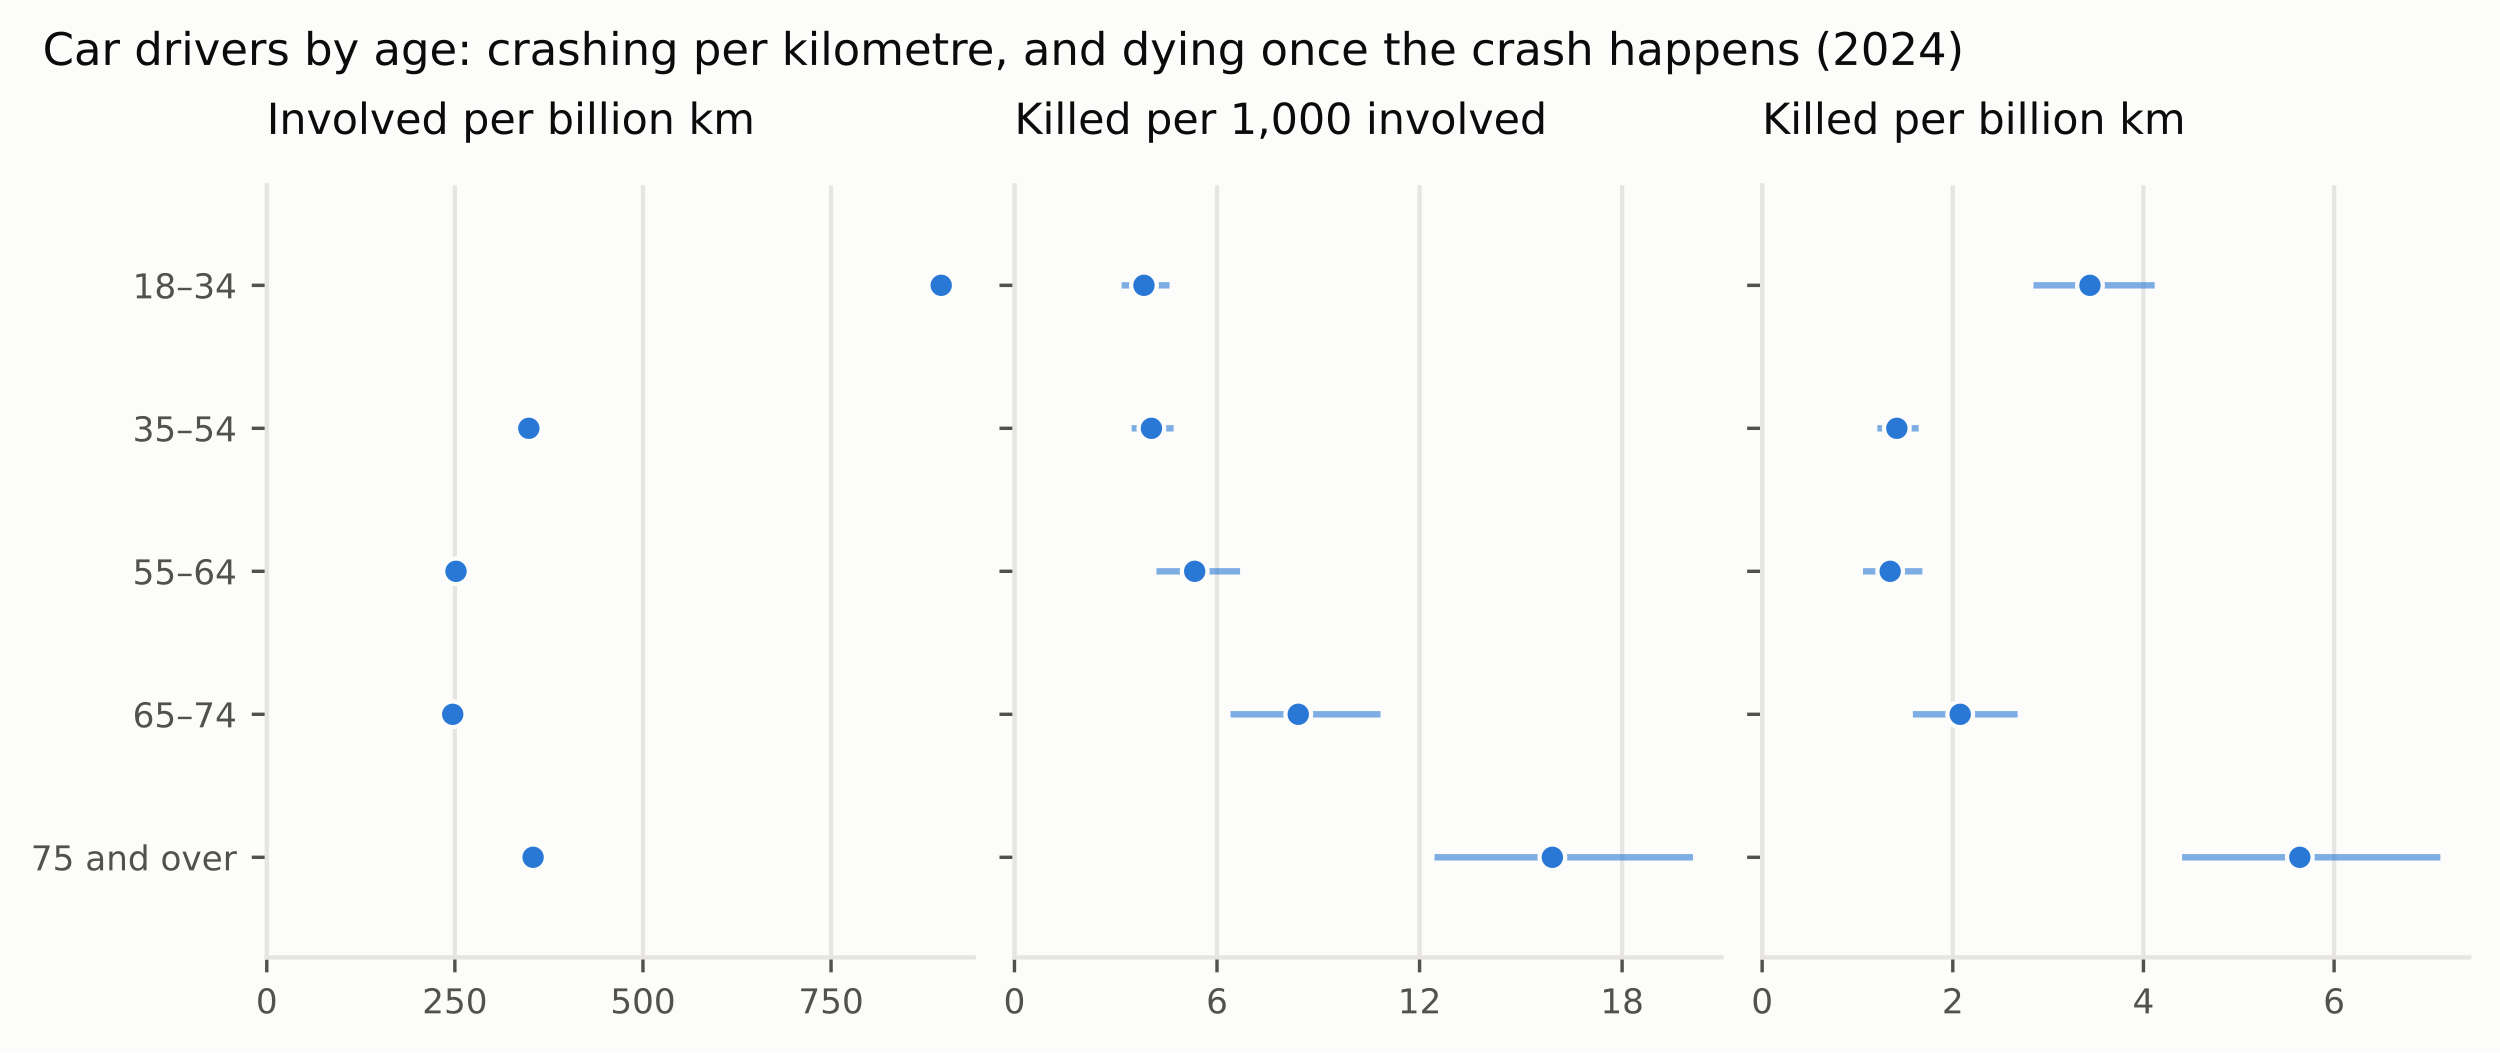
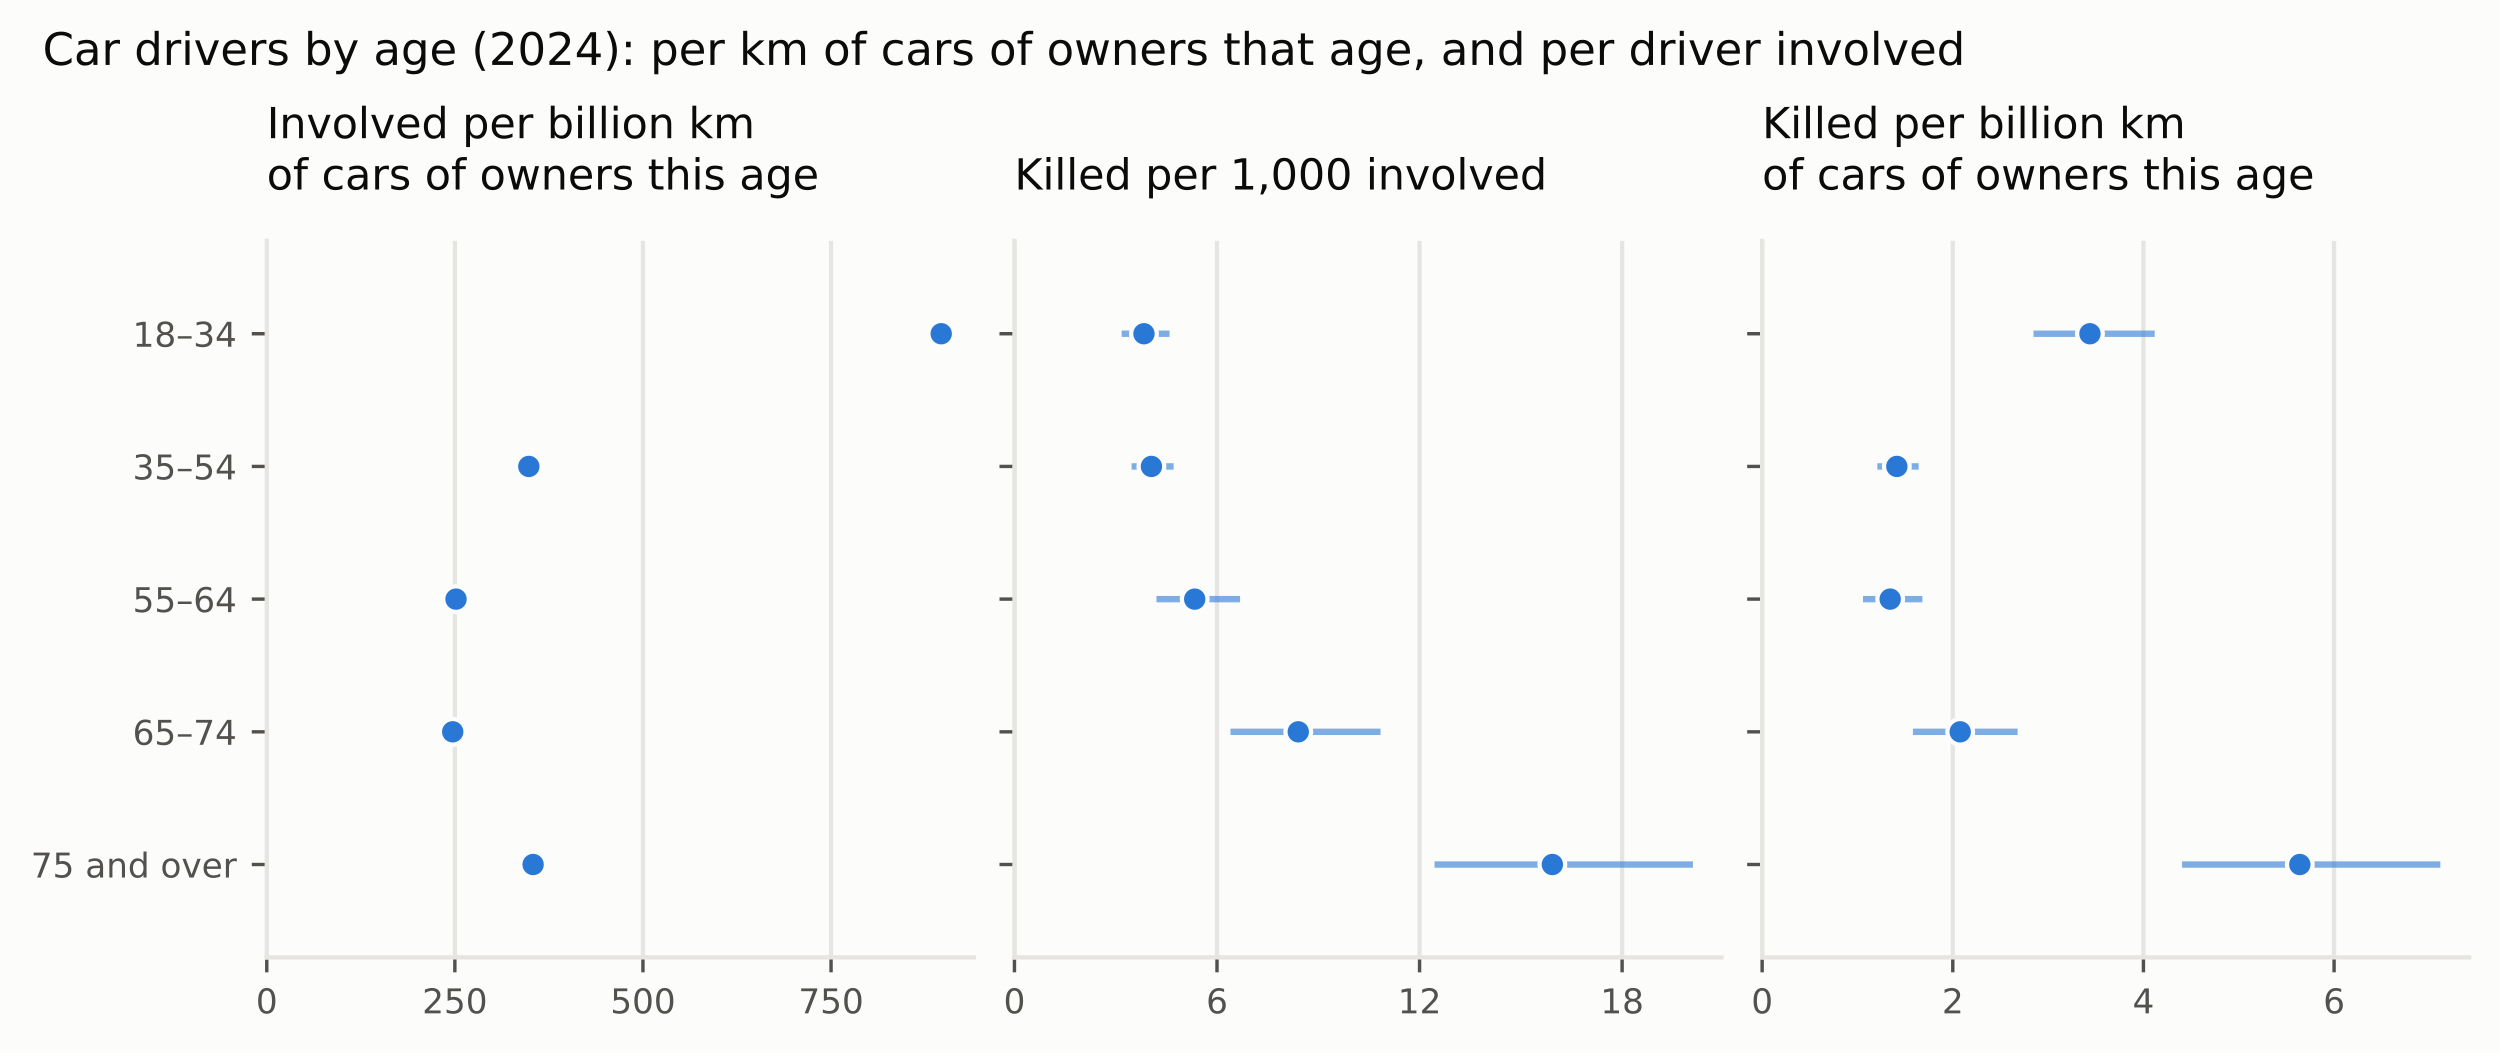
<svg xmlns="http://www.w3.org/2000/svg" xmlns:xlink="http://www.w3.org/1999/xlink" width="584.4pt" height="246pt" viewBox="0 0 584.4 246" version="1.1">
  <defs>
    <style type="text/css">*{stroke-linejoin: round; stroke-linecap: butt}</style>
  </defs>
  <g id="figure_1">
    <g id="patch_1">
      <path d="M 0 246  L 584.4 246  L 584.4 -0  L 0 -0  z " style="fill: #fcfcfb" />
    </g>
    <g id="axes_1">
      <g id="patch_2">
-         <path d="M 62.358 223.8  L 227.638 223.8  L 227.638 43.3  L 62.358 43.3  z " style="fill: #fcfcfb" />
+         <path d="M 62.358 223.8  L 227.638 223.8  L 227.638 56.303  L 62.358 56.303  z " style="fill: #fcfcfb" />
      </g>
      <g id="matplotlib.axis_1">
        <g id="xtick_1">
          <g id="line2d_1">
-             <path d="M 62.358 223.8  L 62.358 43.3  " clip-path="url(#p998994198a)" style="fill: none; stroke: #e6e5e1; stroke-linecap: round" />
+             <path d="M 62.358 223.8  L 62.358 56.303  " clip-path="url(#p25c6e90518)" style="fill: none; stroke: #e6e5e1; stroke-linecap: round" />
          </g>
          <g id="line2d_2">
            <defs>
              <path id="m3a9c350e79" d="M 0 0  L 0 3.5  " style="stroke: #52514e; stroke-width: 0.8" />
            </defs>
            <g>
              <use xlink:href="#m3a9c350e79" x="62.358" y="223.8" style="fill: #52514e; stroke: #52514e; stroke-width: 0.8" />
            </g>
          </g>
          <g id="text_1">
            <text style="font-size: 8px; font-family: 'DejaVu Sans', 'Bitstream Vera Sans', 'Computer Modern Sans Serif', 'Lucida Grande', 'Verdana', 'Geneva', 'Lucid', 'Arial', 'Helvetica', 'Avant Garde', sans-serif; text-anchor: middle; fill: #52514e" x="62.358" y="236.878" transform="rotate(-0 62.3575 236.8776)">0</text>
          </g>
        </g>
        <g id="xtick_2">
          <g id="line2d_3">
-             <path d="M 106.327 223.8  L 106.327 43.3  " clip-path="url(#p998994198a)" style="fill: none; stroke: #e6e5e1; stroke-linecap: round" />
+             <path d="M 106.327 223.8  L 106.327 56.303  " clip-path="url(#p25c6e90518)" style="fill: none; stroke: #e6e5e1; stroke-linecap: round" />
          </g>
          <g id="line2d_4">
            <g>
              <use xlink:href="#m3a9c350e79" x="106.327" y="223.8" style="fill: #52514e; stroke: #52514e; stroke-width: 0.8" />
            </g>
          </g>
          <g id="text_2">
            <text style="font-size: 8px; font-family: 'DejaVu Sans', 'Bitstream Vera Sans', 'Computer Modern Sans Serif', 'Lucida Grande', 'Verdana', 'Geneva', 'Lucid', 'Arial', 'Helvetica', 'Avant Garde', sans-serif; text-anchor: middle; fill: #52514e" x="106.327" y="236.878" transform="rotate(-0 106.3274 236.8776)">250</text>
          </g>
        </g>
        <g id="xtick_3">
          <g id="line2d_5">
-             <path d="M 150.297 223.8  L 150.297 43.3  " clip-path="url(#p998994198a)" style="fill: none; stroke: #e6e5e1; stroke-linecap: round" />
+             <path d="M 150.297 223.8  L 150.297 56.303  " clip-path="url(#p25c6e90518)" style="fill: none; stroke: #e6e5e1; stroke-linecap: round" />
          </g>
          <g id="line2d_6">
            <g>
              <use xlink:href="#m3a9c350e79" x="150.297" y="223.8" style="fill: #52514e; stroke: #52514e; stroke-width: 0.8" />
            </g>
          </g>
          <g id="text_3">
            <text style="font-size: 8px; font-family: 'DejaVu Sans', 'Bitstream Vera Sans', 'Computer Modern Sans Serif', 'Lucida Grande', 'Verdana', 'Geneva', 'Lucid', 'Arial', 'Helvetica', 'Avant Garde', sans-serif; text-anchor: middle; fill: #52514e" x="150.297" y="236.878" transform="rotate(-0 150.2974 236.8776)">500</text>
          </g>
        </g>
        <g id="xtick_4">
          <g id="line2d_7">
-             <path d="M 194.267 223.8  L 194.267 43.3  " clip-path="url(#p998994198a)" style="fill: none; stroke: #e6e5e1; stroke-linecap: round" />
+             <path d="M 194.267 223.8  L 194.267 56.303  " clip-path="url(#p25c6e90518)" style="fill: none; stroke: #e6e5e1; stroke-linecap: round" />
          </g>
          <g id="line2d_8">
            <g>
              <use xlink:href="#m3a9c350e79" x="194.267" y="223.8" style="fill: #52514e; stroke: #52514e; stroke-width: 0.8" />
            </g>
          </g>
          <g id="text_4">
            <text style="font-size: 8px; font-family: 'DejaVu Sans', 'Bitstream Vera Sans', 'Computer Modern Sans Serif', 'Lucida Grande', 'Verdana', 'Geneva', 'Lucid', 'Arial', 'Helvetica', 'Avant Garde', sans-serif; text-anchor: middle; fill: #52514e" x="194.267" y="236.878" transform="rotate(-0 194.2673 236.8776)">750</text>
          </g>
        </g>
      </g>
      <g id="matplotlib.axis_2">
        <g id="ytick_1">
          <g id="line2d_9">
            <defs>
              <path id="mdd3c75259f" d="M 0 0  L -3.5 0  " style="stroke: #52514e; stroke-width: 0.8" />
            </defs>
            <g>
-               <use xlink:href="#mdd3c75259f" x="62.358" y="66.698" style="fill: #52514e; stroke: #52514e; stroke-width: 0.8" />
+               <use xlink:href="#mdd3c75259f" x="62.358" y="78.016" style="fill: #52514e; stroke: #52514e; stroke-width: 0.8" />
            </g>
          </g>
          <g id="text_5">
-             <text style="font-size: 8px; font-family: 'DejaVu Sans', 'Bitstream Vera Sans', 'Computer Modern Sans Serif', 'Lucida Grande', 'Verdana', 'Geneva', 'Lucid', 'Arial', 'Helvetica', 'Avant Garde', sans-serif; text-anchor: end; fill: #52514e" x="55.358" y="69.737" transform="rotate(-0 55.3575 69.73692)">18–34</text>
+             <text style="font-size: 8px; font-family: 'DejaVu Sans', 'Bitstream Vera Sans', 'Computer Modern Sans Serif', 'Lucida Grande', 'Verdana', 'Geneva', 'Lucid', 'Arial', 'Helvetica', 'Avant Garde', sans-serif; text-anchor: end; fill: #52514e" x="55.358" y="81.055" transform="rotate(-0 55.3575 81.05496)">18–34</text>
          </g>
        </g>
        <g id="ytick_2">
          <g id="line2d_10">
            <g>
-               <use xlink:href="#mdd3c75259f" x="62.358" y="100.124" style="fill: #52514e; stroke: #52514e; stroke-width: 0.8" />
+               <use xlink:href="#mdd3c75259f" x="62.358" y="109.034" style="fill: #52514e; stroke: #52514e; stroke-width: 0.8" />
            </g>
          </g>
          <g id="text_6">
-             <text style="font-size: 8px; font-family: 'DejaVu Sans', 'Bitstream Vera Sans', 'Computer Modern Sans Serif', 'Lucida Grande', 'Verdana', 'Geneva', 'Lucid', 'Arial', 'Helvetica', 'Avant Garde', sans-serif; text-anchor: end; fill: #52514e" x="55.358" y="103.163" transform="rotate(-0 55.3575 103.1628)">35–54</text>
+             <text style="font-size: 8px; font-family: 'DejaVu Sans', 'Bitstream Vera Sans', 'Computer Modern Sans Serif', 'Lucida Grande', 'Verdana', 'Geneva', 'Lucid', 'Arial', 'Helvetica', 'Avant Garde', sans-serif; text-anchor: end; fill: #52514e" x="55.358" y="112.073" transform="rotate(-0 55.3575 112.0728)">35–54</text>
          </g>
        </g>
        <g id="ytick_3">
          <g id="line2d_11">
            <g>
-               <use xlink:href="#mdd3c75259f" x="62.358" y="133.55" style="fill: #52514e; stroke: #52514e; stroke-width: 0.8" />
+               <use xlink:href="#mdd3c75259f" x="62.358" y="140.051" style="fill: #52514e; stroke: #52514e; stroke-width: 0.8" />
            </g>
          </g>
          <g id="text_7">
-             <text style="font-size: 8px; font-family: 'DejaVu Sans', 'Bitstream Vera Sans', 'Computer Modern Sans Serif', 'Lucida Grande', 'Verdana', 'Geneva', 'Lucid', 'Arial', 'Helvetica', 'Avant Garde', sans-serif; text-anchor: end; fill: #52514e" x="55.358" y="136.589" transform="rotate(-0 55.3575 136.5887)">55–64</text>
+             <text style="font-size: 8px; font-family: 'DejaVu Sans', 'Bitstream Vera Sans', 'Computer Modern Sans Serif', 'Lucida Grande', 'Verdana', 'Geneva', 'Lucid', 'Arial', 'Helvetica', 'Avant Garde', sans-serif; text-anchor: end; fill: #52514e" x="55.358" y="143.091" transform="rotate(-0 55.3575 143.0905)">55–64</text>
          </g>
        </g>
        <g id="ytick_4">
          <g id="line2d_12">
            <g>
-               <use xlink:href="#mdd3c75259f" x="62.358" y="166.976" style="fill: #52514e; stroke: #52514e; stroke-width: 0.8" />
+               <use xlink:href="#mdd3c75259f" x="62.358" y="171.069" style="fill: #52514e; stroke: #52514e; stroke-width: 0.8" />
            </g>
          </g>
          <g id="text_8">
-             <text style="font-size: 8px; font-family: 'DejaVu Sans', 'Bitstream Vera Sans', 'Computer Modern Sans Serif', 'Lucida Grande', 'Verdana', 'Geneva', 'Lucid', 'Arial', 'Helvetica', 'Avant Garde', sans-serif; text-anchor: end; fill: #52514e" x="55.358" y="170.015" transform="rotate(-0 55.3575 170.0146)">65–74</text>
+             <text style="font-size: 8px; font-family: 'DejaVu Sans', 'Bitstream Vera Sans', 'Computer Modern Sans Serif', 'Lucida Grande', 'Verdana', 'Geneva', 'Lucid', 'Arial', 'Helvetica', 'Avant Garde', sans-serif; text-anchor: end; fill: #52514e" x="55.358" y="174.108" transform="rotate(-0 55.3575 174.1083)">65–74</text>
          </g>
        </g>
        <g id="ytick_5">
          <g id="line2d_13">
            <g>
-               <use xlink:href="#mdd3c75259f" x="62.358" y="200.401" style="fill: #52514e; stroke: #52514e; stroke-width: 0.8" />
+               <use xlink:href="#mdd3c75259f" x="62.358" y="202.087" style="fill: #52514e; stroke: #52514e; stroke-width: 0.8" />
            </g>
          </g>
          <g id="text_9">
-             <text style="font-size: 8px; font-family: 'DejaVu Sans', 'Bitstream Vera Sans', 'Computer Modern Sans Serif', 'Lucida Grande', 'Verdana', 'Geneva', 'Lucid', 'Arial', 'Helvetica', 'Avant Garde', sans-serif; text-anchor: end; fill: #52514e" x="55.358" y="203.441" transform="rotate(-0 55.3575 203.4408)">75 and over</text>
+             <text style="font-size: 8px; font-family: 'DejaVu Sans', 'Bitstream Vera Sans', 'Computer Modern Sans Serif', 'Lucida Grande', 'Verdana', 'Geneva', 'Lucid', 'Arial', 'Helvetica', 'Avant Garde', sans-serif; text-anchor: end; fill: #52514e" x="55.358" y="205.126" transform="rotate(-0 55.3575 205.1264)">75 and over</text>
          </g>
        </g>
      </g>
      <g id="LineCollection_1">
-         <path d="M 218.26 66.698  L 221.789 66.698  " clip-path="url(#p998994198a)" style="fill: none; stroke: #2a78d6; stroke-opacity: 0.6; stroke-width: 1.5" />
-         <path d="M 123.032 100.124  L 124.207 100.124  " clip-path="url(#p998994198a)" style="fill: none; stroke: #2a78d6; stroke-opacity: 0.6; stroke-width: 1.5" />
-         <path d="M 105.876 133.55  L 107.332 133.55  " clip-path="url(#p998994198a)" style="fill: none; stroke: #2a78d6; stroke-opacity: 0.6; stroke-width: 1.5" />
-         <path d="M 104.815 166.976  L 106.855 166.976  " clip-path="url(#p998994198a)" style="fill: none; stroke: #2a78d6; stroke-opacity: 0.6; stroke-width: 1.5" />
-         <path d="M 122.804 200.401  L 126.474 200.401  " clip-path="url(#p998994198a)" style="fill: none; stroke: #2a78d6; stroke-opacity: 0.6; stroke-width: 1.5" />
+         <path d="M 218.26 78.016  L 221.789 78.016  " clip-path="url(#p25c6e90518)" style="fill: none; stroke: #2a78d6; stroke-opacity: 0.6; stroke-width: 1.5" />
+         <path d="M 123.032 109.034  L 124.207 109.034  " clip-path="url(#p25c6e90518)" style="fill: none; stroke: #2a78d6; stroke-opacity: 0.6; stroke-width: 1.5" />
+         <path d="M 105.876 140.051  L 107.332 140.051  " clip-path="url(#p25c6e90518)" style="fill: none; stroke: #2a78d6; stroke-opacity: 0.6; stroke-width: 1.5" />
+         <path d="M 104.815 171.069  L 106.855 171.069  " clip-path="url(#p25c6e90518)" style="fill: none; stroke: #2a78d6; stroke-opacity: 0.6; stroke-width: 1.5" />
+         <path d="M 122.804 202.087  L 126.474 202.087  " clip-path="url(#p25c6e90518)" style="fill: none; stroke: #2a78d6; stroke-opacity: 0.6; stroke-width: 1.5" />
      </g>
      <g id="line2d_14">
        <defs>
          <path id="m46226ccf0c" d="M 0 3  C 0.796 3 1.559 2.684 2.121 2.121  C 2.684 1.559 3 0.796 3 0  C 3 -0.796 2.684 -1.559 2.121 -2.121  C 1.559 -2.684 0.796 -3 0 -3  C -0.796 -3 -1.559 -2.684 -2.121 -2.121  C -2.684 -1.559 -3 -0.796 -3 0  C -3 0.796 -2.684 1.559 -2.121 2.121  C -1.559 2.684 -0.796 3 0 3  z " style="stroke: #fcfcfb" />
        </defs>
-         <g clip-path="url(#p998994198a)">
-           <use xlink:href="#m46226ccf0c" x="220.017" y="66.698" style="fill: #2a78d6; stroke: #fcfcfb" />
-           <use xlink:href="#m46226ccf0c" x="123.617" y="100.124" style="fill: #2a78d6; stroke: #fcfcfb" />
-           <use xlink:href="#m46226ccf0c" x="106.599" y="133.55" style="fill: #2a78d6; stroke: #fcfcfb" />
-           <use xlink:href="#m46226ccf0c" x="105.826" y="166.976" style="fill: #2a78d6; stroke: #fcfcfb" />
-           <use xlink:href="#m46226ccf0c" x="124.618" y="200.401" style="fill: #2a78d6; stroke: #fcfcfb" />
+         <g clip-path="url(#p25c6e90518)">
+           <use xlink:href="#m46226ccf0c" x="220.017" y="78.016" style="fill: #2a78d6; stroke: #fcfcfb" />
+           <use xlink:href="#m46226ccf0c" x="123.617" y="109.034" style="fill: #2a78d6; stroke: #fcfcfb" />
+           <use xlink:href="#m46226ccf0c" x="106.599" y="140.051" style="fill: #2a78d6; stroke: #fcfcfb" />
+           <use xlink:href="#m46226ccf0c" x="105.826" y="171.069" style="fill: #2a78d6; stroke: #fcfcfb" />
+           <use xlink:href="#m46226ccf0c" x="124.618" y="202.087" style="fill: #2a78d6; stroke: #fcfcfb" />
        </g>
      </g>
      <g id="patch_3">
-         <path d="M 62.358 223.8  L 62.358 43.3  " style="fill: none; stroke: #e6e5e1; stroke-linejoin: miter; stroke-linecap: square" />
+         <path d="M 62.358 223.8  L 62.358 56.303  " style="fill: none; stroke: #e6e5e1; stroke-linejoin: miter; stroke-linecap: square" />
      </g>
      <g id="patch_4">
        <path d="M 62.358 223.8  L 227.638 223.8  " style="fill: none; stroke: #e6e5e1; stroke-linejoin: miter; stroke-linecap: square" />
      </g>
      <g id="text_10">
-         <text style="font-size: 10px; font-family: 'DejaVu Sans', 'Bitstream Vera Sans', 'Computer Modern Sans Serif', 'Lucida Grande', 'Verdana', 'Geneva', 'Lucid', 'Arial', 'Helvetica', 'Avant Garde', sans-serif; text-anchor: start; fill: #0b0b0b" x="62.358" y="31.3" transform="rotate(-0 62.3575 31.29974)">Involved per billion km</text>
+         <text style="font-size: 10px; font-family: 'DejaVu Sans', 'Bitstream Vera Sans', 'Computer Modern Sans Serif', 'Lucida Grande', 'Verdana', 'Geneva', 'Lucid', 'Arial', 'Helvetica', 'Avant Garde', sans-serif; fill: #0b0b0b" transform="translate(62.3575 32.30071)">Involved per billion km</text>
+         <text style="font-size: 10px; font-family: 'DejaVu Sans', 'Bitstream Vera Sans', 'Computer Modern Sans Serif', 'Lucida Grande', 'Verdana', 'Geneva', 'Lucid', 'Arial', 'Helvetica', 'Avant Garde', sans-serif; fill: #0b0b0b" transform="translate(62.3575 44.30345)">of cars of owners this age</text>
      </g>
    </g>
    <g id="axes_2">
      <g id="patch_5">
-         <path d="M 237.138 223.8  L 402.419 223.8  L 402.419 43.3  L 237.138 43.3  z " style="fill: #fcfcfb" />
+         <path d="M 237.138 223.8  L 402.419 223.8  L 402.419 56.303  L 237.138 56.303  z " style="fill: #fcfcfb" />
      </g>
      <g id="matplotlib.axis_3">
        <g id="xtick_5">
          <g id="line2d_15">
-             <path d="M 237.138 223.8  L 237.138 43.3  " clip-path="url(#p9abeada946)" style="fill: none; stroke: #e6e5e1; stroke-linecap: round" />
+             <path d="M 237.138 223.8  L 237.138 56.303  " clip-path="url(#pe05482d086)" style="fill: none; stroke: #e6e5e1; stroke-linecap: round" />
          </g>
          <g id="line2d_16">
            <g>
              <use xlink:href="#m3a9c350e79" x="237.138" y="223.8" style="fill: #52514e; stroke: #52514e; stroke-width: 0.8" />
            </g>
          </g>
          <g id="text_11">
            <text style="font-size: 8px; font-family: 'DejaVu Sans', 'Bitstream Vera Sans', 'Computer Modern Sans Serif', 'Lucida Grande', 'Verdana', 'Geneva', 'Lucid', 'Arial', 'Helvetica', 'Avant Garde', sans-serif; text-anchor: middle; fill: #52514e" x="237.138" y="236.878" transform="rotate(-0 237.1383 236.8776)">0</text>
          </g>
        </g>
        <g id="xtick_6">
          <g id="line2d_17">
-             <path d="M 284.487 223.8  L 284.487 43.3  " clip-path="url(#p9abeada946)" style="fill: none; stroke: #e6e5e1; stroke-linecap: round" />
+             <path d="M 284.487 223.8  L 284.487 56.303  " clip-path="url(#pe05482d086)" style="fill: none; stroke: #e6e5e1; stroke-linecap: round" />
          </g>
          <g id="line2d_18">
            <g>
              <use xlink:href="#m3a9c350e79" x="284.487" y="223.8" style="fill: #52514e; stroke: #52514e; stroke-width: 0.8" />
            </g>
          </g>
          <g id="text_12">
            <text style="font-size: 8px; font-family: 'DejaVu Sans', 'Bitstream Vera Sans', 'Computer Modern Sans Serif', 'Lucida Grande', 'Verdana', 'Geneva', 'Lucid', 'Arial', 'Helvetica', 'Avant Garde', sans-serif; text-anchor: middle; fill: #52514e" x="284.487" y="236.878" transform="rotate(-0 284.4872 236.8776)">6</text>
          </g>
        </g>
        <g id="xtick_7">
          <g id="line2d_19">
-             <path d="M 331.836 223.8  L 331.836 43.3  " clip-path="url(#p9abeada946)" style="fill: none; stroke: #e6e5e1; stroke-linecap: round" />
+             <path d="M 331.836 223.8  L 331.836 56.303  " clip-path="url(#pe05482d086)" style="fill: none; stroke: #e6e5e1; stroke-linecap: round" />
          </g>
          <g id="line2d_20">
            <g>
              <use xlink:href="#m3a9c350e79" x="331.836" y="223.8" style="fill: #52514e; stroke: #52514e; stroke-width: 0.8" />
            </g>
          </g>
          <g id="text_13">
            <text style="font-size: 8px; font-family: 'DejaVu Sans', 'Bitstream Vera Sans', 'Computer Modern Sans Serif', 'Lucida Grande', 'Verdana', 'Geneva', 'Lucid', 'Arial', 'Helvetica', 'Avant Garde', sans-serif; text-anchor: middle; fill: #52514e" x="331.836" y="236.878" transform="rotate(-0 331.836 236.8776)">12</text>
          </g>
        </g>
        <g id="xtick_8">
          <g id="line2d_21">
-             <path d="M 379.185 223.8  L 379.185 43.3  " clip-path="url(#p9abeada946)" style="fill: none; stroke: #e6e5e1; stroke-linecap: round" />
+             <path d="M 379.185 223.8  L 379.185 56.303  " clip-path="url(#pe05482d086)" style="fill: none; stroke: #e6e5e1; stroke-linecap: round" />
          </g>
          <g id="line2d_22">
            <g>
              <use xlink:href="#m3a9c350e79" x="379.185" y="223.8" style="fill: #52514e; stroke: #52514e; stroke-width: 0.8" />
            </g>
          </g>
          <g id="text_14">
            <text style="font-size: 8px; font-family: 'DejaVu Sans', 'Bitstream Vera Sans', 'Computer Modern Sans Serif', 'Lucida Grande', 'Verdana', 'Geneva', 'Lucid', 'Arial', 'Helvetica', 'Avant Garde', sans-serif; text-anchor: middle; fill: #52514e" x="379.185" y="236.878" transform="rotate(-0 379.1849 236.8776)">18</text>
          </g>
        </g>
      </g>
      <g id="matplotlib.axis_4">
        <g id="ytick_6">
          <g id="line2d_23">
            <g>
-               <use xlink:href="#mdd3c75259f" x="237.138" y="66.698" style="fill: #52514e; stroke: #52514e; stroke-width: 0.8" />
+               <use xlink:href="#mdd3c75259f" x="237.138" y="78.016" style="fill: #52514e; stroke: #52514e; stroke-width: 0.8" />
            </g>
          </g>
        </g>
        <g id="ytick_7">
          <g id="line2d_24">
            <g>
-               <use xlink:href="#mdd3c75259f" x="237.138" y="100.124" style="fill: #52514e; stroke: #52514e; stroke-width: 0.8" />
+               <use xlink:href="#mdd3c75259f" x="237.138" y="109.034" style="fill: #52514e; stroke: #52514e; stroke-width: 0.8" />
            </g>
          </g>
        </g>
        <g id="ytick_8">
          <g id="line2d_25">
            <g>
-               <use xlink:href="#mdd3c75259f" x="237.138" y="133.55" style="fill: #52514e; stroke: #52514e; stroke-width: 0.8" />
+               <use xlink:href="#mdd3c75259f" x="237.138" y="140.051" style="fill: #52514e; stroke: #52514e; stroke-width: 0.8" />
            </g>
          </g>
        </g>
        <g id="ytick_9">
          <g id="line2d_26">
            <g>
-               <use xlink:href="#mdd3c75259f" x="237.138" y="166.976" style="fill: #52514e; stroke: #52514e; stroke-width: 0.8" />
+               <use xlink:href="#mdd3c75259f" x="237.138" y="171.069" style="fill: #52514e; stroke: #52514e; stroke-width: 0.8" />
            </g>
          </g>
        </g>
        <g id="ytick_10">
          <g id="line2d_27">
            <g>
-               <use xlink:href="#mdd3c75259f" x="237.138" y="200.401" style="fill: #52514e; stroke: #52514e; stroke-width: 0.8" />
+               <use xlink:href="#mdd3c75259f" x="237.138" y="202.087" style="fill: #52514e; stroke: #52514e; stroke-width: 0.8" />
            </g>
          </g>
        </g>
      </g>
      <g id="LineCollection_2">
-         <path d="M 262.197 66.698  L 273.393 66.698  " clip-path="url(#p9abeada946)" style="fill: none; stroke: #2a78d6; stroke-opacity: 0.6; stroke-width: 1.5" />
-         <path d="M 264.523 100.124  L 274.346 100.124  " clip-path="url(#p9abeada946)" style="fill: none; stroke: #2a78d6; stroke-opacity: 0.6; stroke-width: 1.5" />
-         <path d="M 270.336 133.55  L 289.877 133.55  " clip-path="url(#p9abeada946)" style="fill: none; stroke: #2a78d6; stroke-opacity: 0.6; stroke-width: 1.5" />
-         <path d="M 287.642 166.976  L 322.716 166.976  " clip-path="url(#p9abeada946)" style="fill: none; stroke: #2a78d6; stroke-opacity: 0.6; stroke-width: 1.5" />
-         <path d="M 335.342 200.401  L 395.741 200.401  " clip-path="url(#p9abeada946)" style="fill: none; stroke: #2a78d6; stroke-opacity: 0.6; stroke-width: 1.5" />
+         <path d="M 262.197 78.016  L 273.393 78.016  " clip-path="url(#pe05482d086)" style="fill: none; stroke: #2a78d6; stroke-opacity: 0.6; stroke-width: 1.5" />
+         <path d="M 264.523 109.034  L 274.346 109.034  " clip-path="url(#pe05482d086)" style="fill: none; stroke: #2a78d6; stroke-opacity: 0.6; stroke-width: 1.5" />
+         <path d="M 270.336 140.051  L 289.877 140.051  " clip-path="url(#pe05482d086)" style="fill: none; stroke: #2a78d6; stroke-opacity: 0.6; stroke-width: 1.5" />
+         <path d="M 287.642 171.069  L 322.716 171.069  " clip-path="url(#pe05482d086)" style="fill: none; stroke: #2a78d6; stroke-opacity: 0.6; stroke-width: 1.5" />
+         <path d="M 335.342 202.087  L 395.741 202.087  " clip-path="url(#pe05482d086)" style="fill: none; stroke: #2a78d6; stroke-opacity: 0.6; stroke-width: 1.5" />
      </g>
      <g id="line2d_28">
-         <g clip-path="url(#p9abeada946)">
-           <use xlink:href="#m46226ccf0c" x="267.412" y="66.698" style="fill: #2a78d6; stroke: #fcfcfb" />
-           <use xlink:href="#m46226ccf0c" x="269.155" y="100.124" style="fill: #2a78d6; stroke: #fcfcfb" />
-           <use xlink:href="#m46226ccf0c" x="279.274" y="133.55" style="fill: #2a78d6; stroke: #fcfcfb" />
-           <use xlink:href="#m46226ccf0c" x="303.482" y="166.976" style="fill: #2a78d6; stroke: #fcfcfb" />
-           <use xlink:href="#m46226ccf0c" x="362.878" y="200.401" style="fill: #2a78d6; stroke: #fcfcfb" />
+         <g clip-path="url(#pe05482d086)">
+           <use xlink:href="#m46226ccf0c" x="267.412" y="78.016" style="fill: #2a78d6; stroke: #fcfcfb" />
+           <use xlink:href="#m46226ccf0c" x="269.155" y="109.034" style="fill: #2a78d6; stroke: #fcfcfb" />
+           <use xlink:href="#m46226ccf0c" x="279.274" y="140.051" style="fill: #2a78d6; stroke: #fcfcfb" />
+           <use xlink:href="#m46226ccf0c" x="303.482" y="171.069" style="fill: #2a78d6; stroke: #fcfcfb" />
+           <use xlink:href="#m46226ccf0c" x="362.878" y="202.087" style="fill: #2a78d6; stroke: #fcfcfb" />
        </g>
      </g>
      <g id="patch_6">
-         <path d="M 237.138 223.8  L 237.138 43.3  " style="fill: none; stroke: #e6e5e1; stroke-linejoin: miter; stroke-linecap: square" />
+         <path d="M 237.138 223.8  L 237.138 56.303  " style="fill: none; stroke: #e6e5e1; stroke-linejoin: miter; stroke-linecap: square" />
      </g>
      <g id="patch_7">
        <path d="M 237.138 223.8  L 402.419 223.8  " style="fill: none; stroke: #e6e5e1; stroke-linejoin: miter; stroke-linecap: square" />
      </g>
      <g id="text_15">
-         <text style="font-size: 10px; font-family: 'DejaVu Sans', 'Bitstream Vera Sans', 'Computer Modern Sans Serif', 'Lucida Grande', 'Verdana', 'Geneva', 'Lucid', 'Arial', 'Helvetica', 'Avant Garde', sans-serif; text-anchor: start; fill: #0b0b0b" x="237.138" y="31.3" transform="rotate(-0 237.1383 31.29974)">Killed per 1,000 involved</text>
+         <text style="font-size: 10px; font-family: 'DejaVu Sans', 'Bitstream Vera Sans', 'Computer Modern Sans Serif', 'Lucida Grande', 'Verdana', 'Geneva', 'Lucid', 'Arial', 'Helvetica', 'Avant Garde', sans-serif; text-anchor: start; fill: #0b0b0b" x="237.138" y="44.303" transform="rotate(-0 237.1383 44.30345)">Killed per 1,000 involved</text>
      </g>
    </g>
    <g id="axes_3">
      <g id="patch_8">
-         <path d="M 411.919 223.8  L 577.2 223.8  L 577.2 43.3  L 411.919 43.3  z " style="fill: #fcfcfb" />
+         <path d="M 411.919 223.8  L 577.2 223.8  L 577.2 56.303  L 411.919 56.303  z " style="fill: #fcfcfb" />
      </g>
      <g id="matplotlib.axis_5">
        <g id="xtick_9">
          <g id="line2d_29">
-             <path d="M 411.919 223.8  L 411.919 43.3  " clip-path="url(#p0451afe631)" style="fill: none; stroke: #e6e5e1; stroke-linecap: round" />
+             <path d="M 411.919 223.8  L 411.919 56.303  " clip-path="url(#pf3ff08fc6e)" style="fill: none; stroke: #e6e5e1; stroke-linecap: round" />
          </g>
          <g id="line2d_30">
            <g>
              <use xlink:href="#m3a9c350e79" x="411.919" y="223.8" style="fill: #52514e; stroke: #52514e; stroke-width: 0.8" />
            </g>
          </g>
          <g id="text_16">
            <text style="font-size: 8px; font-family: 'DejaVu Sans', 'Bitstream Vera Sans', 'Computer Modern Sans Serif', 'Lucida Grande', 'Verdana', 'Geneva', 'Lucid', 'Arial', 'Helvetica', 'Avant Garde', sans-serif; text-anchor: middle; fill: #52514e" x="411.919" y="236.878" transform="rotate(-0 411.9192 236.8776)">0</text>
          </g>
        </g>
        <g id="xtick_10">
          <g id="line2d_31">
-             <path d="M 456.484 223.8  L 456.484 43.3  " clip-path="url(#p0451afe631)" style="fill: none; stroke: #e6e5e1; stroke-linecap: round" />
+             <path d="M 456.484 223.8  L 456.484 56.303  " clip-path="url(#pf3ff08fc6e)" style="fill: none; stroke: #e6e5e1; stroke-linecap: round" />
          </g>
          <g id="line2d_32">
            <g>
              <use xlink:href="#m3a9c350e79" x="456.484" y="223.8" style="fill: #52514e; stroke: #52514e; stroke-width: 0.8" />
            </g>
          </g>
          <g id="text_17">
            <text style="font-size: 8px; font-family: 'DejaVu Sans', 'Bitstream Vera Sans', 'Computer Modern Sans Serif', 'Lucida Grande', 'Verdana', 'Geneva', 'Lucid', 'Arial', 'Helvetica', 'Avant Garde', sans-serif; text-anchor: middle; fill: #52514e" x="456.484" y="236.878" transform="rotate(-0 456.4844 236.8776)">2</text>
          </g>
        </g>
        <g id="xtick_11">
          <g id="line2d_33">
-             <path d="M 501.05 223.8  L 501.05 43.3  " clip-path="url(#p0451afe631)" style="fill: none; stroke: #e6e5e1; stroke-linecap: round" />
+             <path d="M 501.05 223.8  L 501.05 56.303  " clip-path="url(#pf3ff08fc6e)" style="fill: none; stroke: #e6e5e1; stroke-linecap: round" />
          </g>
          <g id="line2d_34">
            <g>
              <use xlink:href="#m3a9c350e79" x="501.05" y="223.8" style="fill: #52514e; stroke: #52514e; stroke-width: 0.8" />
            </g>
          </g>
          <g id="text_18">
            <text style="font-size: 8px; font-family: 'DejaVu Sans', 'Bitstream Vera Sans', 'Computer Modern Sans Serif', 'Lucida Grande', 'Verdana', 'Geneva', 'Lucid', 'Arial', 'Helvetica', 'Avant Garde', sans-serif; text-anchor: middle; fill: #52514e" x="501.05" y="236.878" transform="rotate(-0 501.0496 236.8776)">4</text>
          </g>
        </g>
        <g id="xtick_12">
          <g id="line2d_35">
-             <path d="M 545.615 223.8  L 545.615 43.3  " clip-path="url(#p0451afe631)" style="fill: none; stroke: #e6e5e1; stroke-linecap: round" />
+             <path d="M 545.615 223.8  L 545.615 56.303  " clip-path="url(#pf3ff08fc6e)" style="fill: none; stroke: #e6e5e1; stroke-linecap: round" />
          </g>
          <g id="line2d_36">
            <g>
              <use xlink:href="#m3a9c350e79" x="545.615" y="223.8" style="fill: #52514e; stroke: #52514e; stroke-width: 0.8" />
            </g>
          </g>
          <g id="text_19">
            <text style="font-size: 8px; font-family: 'DejaVu Sans', 'Bitstream Vera Sans', 'Computer Modern Sans Serif', 'Lucida Grande', 'Verdana', 'Geneva', 'Lucid', 'Arial', 'Helvetica', 'Avant Garde', sans-serif; text-anchor: middle; fill: #52514e" x="545.615" y="236.878" transform="rotate(-0 545.6149 236.8776)">6</text>
          </g>
        </g>
      </g>
      <g id="matplotlib.axis_6">
        <g id="ytick_11">
          <g id="line2d_37">
            <g>
-               <use xlink:href="#mdd3c75259f" x="411.919" y="66.698" style="fill: #52514e; stroke: #52514e; stroke-width: 0.8" />
+               <use xlink:href="#mdd3c75259f" x="411.919" y="78.016" style="fill: #52514e; stroke: #52514e; stroke-width: 0.8" />
            </g>
          </g>
        </g>
        <g id="ytick_12">
          <g id="line2d_38">
            <g>
-               <use xlink:href="#mdd3c75259f" x="411.919" y="100.124" style="fill: #52514e; stroke: #52514e; stroke-width: 0.8" />
+               <use xlink:href="#mdd3c75259f" x="411.919" y="109.034" style="fill: #52514e; stroke: #52514e; stroke-width: 0.8" />
            </g>
          </g>
        </g>
        <g id="ytick_13">
          <g id="line2d_39">
            <g>
-               <use xlink:href="#mdd3c75259f" x="411.919" y="133.55" style="fill: #52514e; stroke: #52514e; stroke-width: 0.8" />
+               <use xlink:href="#mdd3c75259f" x="411.919" y="140.051" style="fill: #52514e; stroke: #52514e; stroke-width: 0.8" />
            </g>
          </g>
        </g>
        <g id="ytick_14">
          <g id="line2d_40">
            <g>
-               <use xlink:href="#mdd3c75259f" x="411.919" y="166.976" style="fill: #52514e; stroke: #52514e; stroke-width: 0.8" />
+               <use xlink:href="#mdd3c75259f" x="411.919" y="171.069" style="fill: #52514e; stroke: #52514e; stroke-width: 0.8" />
            </g>
          </g>
        </g>
        <g id="ytick_15">
          <g id="line2d_41">
            <g>
-               <use xlink:href="#mdd3c75259f" x="411.919" y="200.401" style="fill: #52514e; stroke: #52514e; stroke-width: 0.8" />
+               <use xlink:href="#mdd3c75259f" x="411.919" y="202.087" style="fill: #52514e; stroke: #52514e; stroke-width: 0.8" />
            </g>
          </g>
        </g>
      </g>
      <g id="LineCollection_3">
-         <path d="M 475.345 66.698  L 503.684 66.698  " clip-path="url(#p0451afe631)" style="fill: none; stroke: #2a78d6; stroke-opacity: 0.6; stroke-width: 1.5" />
-         <path d="M 438.851 100.124  L 448.512 100.124  " clip-path="url(#p0451afe631)" style="fill: none; stroke: #2a78d6; stroke-opacity: 0.6; stroke-width: 1.5" />
-         <path d="M 435.499 133.55  L 449.378 133.55  " clip-path="url(#p0451afe631)" style="fill: none; stroke: #2a78d6; stroke-opacity: 0.6; stroke-width: 1.5" />
-         <path d="M 447.163 166.976  L 471.64 166.976  " clip-path="url(#p0451afe631)" style="fill: none; stroke: #2a78d6; stroke-opacity: 0.6; stroke-width: 1.5" />
-         <path d="M 510.079 200.401  L 570.452 200.401  " clip-path="url(#p0451afe631)" style="fill: none; stroke: #2a78d6; stroke-opacity: 0.6; stroke-width: 1.5" />
+         <path d="M 475.345 78.016  L 503.684 78.016  " clip-path="url(#pf3ff08fc6e)" style="fill: none; stroke: #2a78d6; stroke-opacity: 0.6; stroke-width: 1.5" />
+         <path d="M 438.851 109.034  L 448.512 109.034  " clip-path="url(#pf3ff08fc6e)" style="fill: none; stroke: #2a78d6; stroke-opacity: 0.6; stroke-width: 1.5" />
+         <path d="M 435.499 140.051  L 449.378 140.051  " clip-path="url(#pf3ff08fc6e)" style="fill: none; stroke: #2a78d6; stroke-opacity: 0.6; stroke-width: 1.5" />
+         <path d="M 447.163 171.069  L 471.64 171.069  " clip-path="url(#pf3ff08fc6e)" style="fill: none; stroke: #2a78d6; stroke-opacity: 0.6; stroke-width: 1.5" />
+         <path d="M 510.079 202.087  L 570.452 202.087  " clip-path="url(#pf3ff08fc6e)" style="fill: none; stroke: #2a78d6; stroke-opacity: 0.6; stroke-width: 1.5" />
      </g>
      <g id="line2d_42">
-         <g clip-path="url(#p0451afe631)">
-           <use xlink:href="#m46226ccf0c" x="488.546" y="66.698" style="fill: #2a78d6; stroke: #fcfcfb" />
-           <use xlink:href="#m46226ccf0c" x="443.407" y="100.124" style="fill: #2a78d6; stroke: #fcfcfb" />
-           <use xlink:href="#m46226ccf0c" x="441.847" y="133.55" style="fill: #2a78d6; stroke: #fcfcfb" />
-           <use xlink:href="#m46226ccf0c" x="458.217" y="166.976" style="fill: #2a78d6; stroke: #fcfcfb" />
-           <use xlink:href="#m46226ccf0c" x="537.603" y="200.401" style="fill: #2a78d6; stroke: #fcfcfb" />
+         <g clip-path="url(#pf3ff08fc6e)">
+           <use xlink:href="#m46226ccf0c" x="488.546" y="78.016" style="fill: #2a78d6; stroke: #fcfcfb" />
+           <use xlink:href="#m46226ccf0c" x="443.407" y="109.034" style="fill: #2a78d6; stroke: #fcfcfb" />
+           <use xlink:href="#m46226ccf0c" x="441.847" y="140.051" style="fill: #2a78d6; stroke: #fcfcfb" />
+           <use xlink:href="#m46226ccf0c" x="458.217" y="171.069" style="fill: #2a78d6; stroke: #fcfcfb" />
+           <use xlink:href="#m46226ccf0c" x="537.603" y="202.087" style="fill: #2a78d6; stroke: #fcfcfb" />
        </g>
      </g>
      <g id="patch_9">
-         <path d="M 411.919 223.8  L 411.919 43.3  " style="fill: none; stroke: #e6e5e1; stroke-linejoin: miter; stroke-linecap: square" />
+         <path d="M 411.919 223.8  L 411.919 56.303  " style="fill: none; stroke: #e6e5e1; stroke-linejoin: miter; stroke-linecap: square" />
      </g>
      <g id="patch_10">
        <path d="M 411.919 223.8  L 577.2 223.8  " style="fill: none; stroke: #e6e5e1; stroke-linejoin: miter; stroke-linecap: square" />
      </g>
      <g id="text_20">
-         <text style="font-size: 10px; font-family: 'DejaVu Sans', 'Bitstream Vera Sans', 'Computer Modern Sans Serif', 'Lucida Grande', 'Verdana', 'Geneva', 'Lucid', 'Arial', 'Helvetica', 'Avant Garde', sans-serif; text-anchor: start; fill: #0b0b0b" x="411.919" y="31.3" transform="rotate(-0 411.9192 31.29974)">Killed per billion km</text>
+         <text style="font-size: 10px; font-family: 'DejaVu Sans', 'Bitstream Vera Sans', 'Computer Modern Sans Serif', 'Lucida Grande', 'Verdana', 'Geneva', 'Lucid', 'Arial', 'Helvetica', 'Avant Garde', sans-serif; fill: #0b0b0b" transform="translate(411.9192 32.30071)">Killed per billion km</text>
+         <text style="font-size: 10px; font-family: 'DejaVu Sans', 'Bitstream Vera Sans', 'Computer Modern Sans Serif', 'Lucida Grande', 'Verdana', 'Geneva', 'Lucid', 'Arial', 'Helvetica', 'Avant Garde', sans-serif; fill: #0b0b0b" transform="translate(411.9192 44.30345)">of cars of owners this age</text>
      </g>
    </g>
    <g id="text_21">
-       <text style="font-size: 10.5px; font-family: 'DejaVu Sans', 'Bitstream Vera Sans', 'Computer Modern Sans Serif', 'Lucida Grande', 'Verdana', 'Geneva', 'Lucid', 'Arial', 'Helvetica', 'Avant Garde', sans-serif; text-anchor: start; fill: #0b0b0b" x="9.96" y="15.178" transform="rotate(-0 9.95976 15.17836)">Car drivers by age: crashing per kilometre, and dying once the crash happens (2024)</text>
+       <text style="font-size: 10.5px; font-family: 'DejaVu Sans', 'Bitstream Vera Sans', 'Computer Modern Sans Serif', 'Lucida Grande', 'Verdana', 'Geneva', 'Lucid', 'Arial', 'Helvetica', 'Avant Garde', sans-serif; text-anchor: start; fill: #0b0b0b" x="9.96" y="15.178" transform="rotate(-0 9.95976 15.17836)">Car drivers by age (2024): per km of cars of owners that age, and per driver involved</text>
    </g>
  </g>
  <defs>
-     <clipPath id="p998994198a">
-       <rect x="62.358" y="43.3" width="165.28" height="180.5" />
+     <clipPath id="p25c6e90518">
+       <rect x="62.358" y="56.303" width="165.28" height="167.496" />
    </clipPath>
-     <clipPath id="p9abeada946">
-       <rect x="237.138" y="43.3" width="165.28" height="180.5" />
+     <clipPath id="pe05482d086">
+       <rect x="237.138" y="56.303" width="165.28" height="167.496" />
    </clipPath>
-     <clipPath id="p0451afe631">
-       <rect x="411.919" y="43.3" width="165.28" height="180.5" />
+     <clipPath id="pf3ff08fc6e">
+       <rect x="411.919" y="56.303" width="165.28" height="167.496" />
    </clipPath>
  </defs>
</svg>
